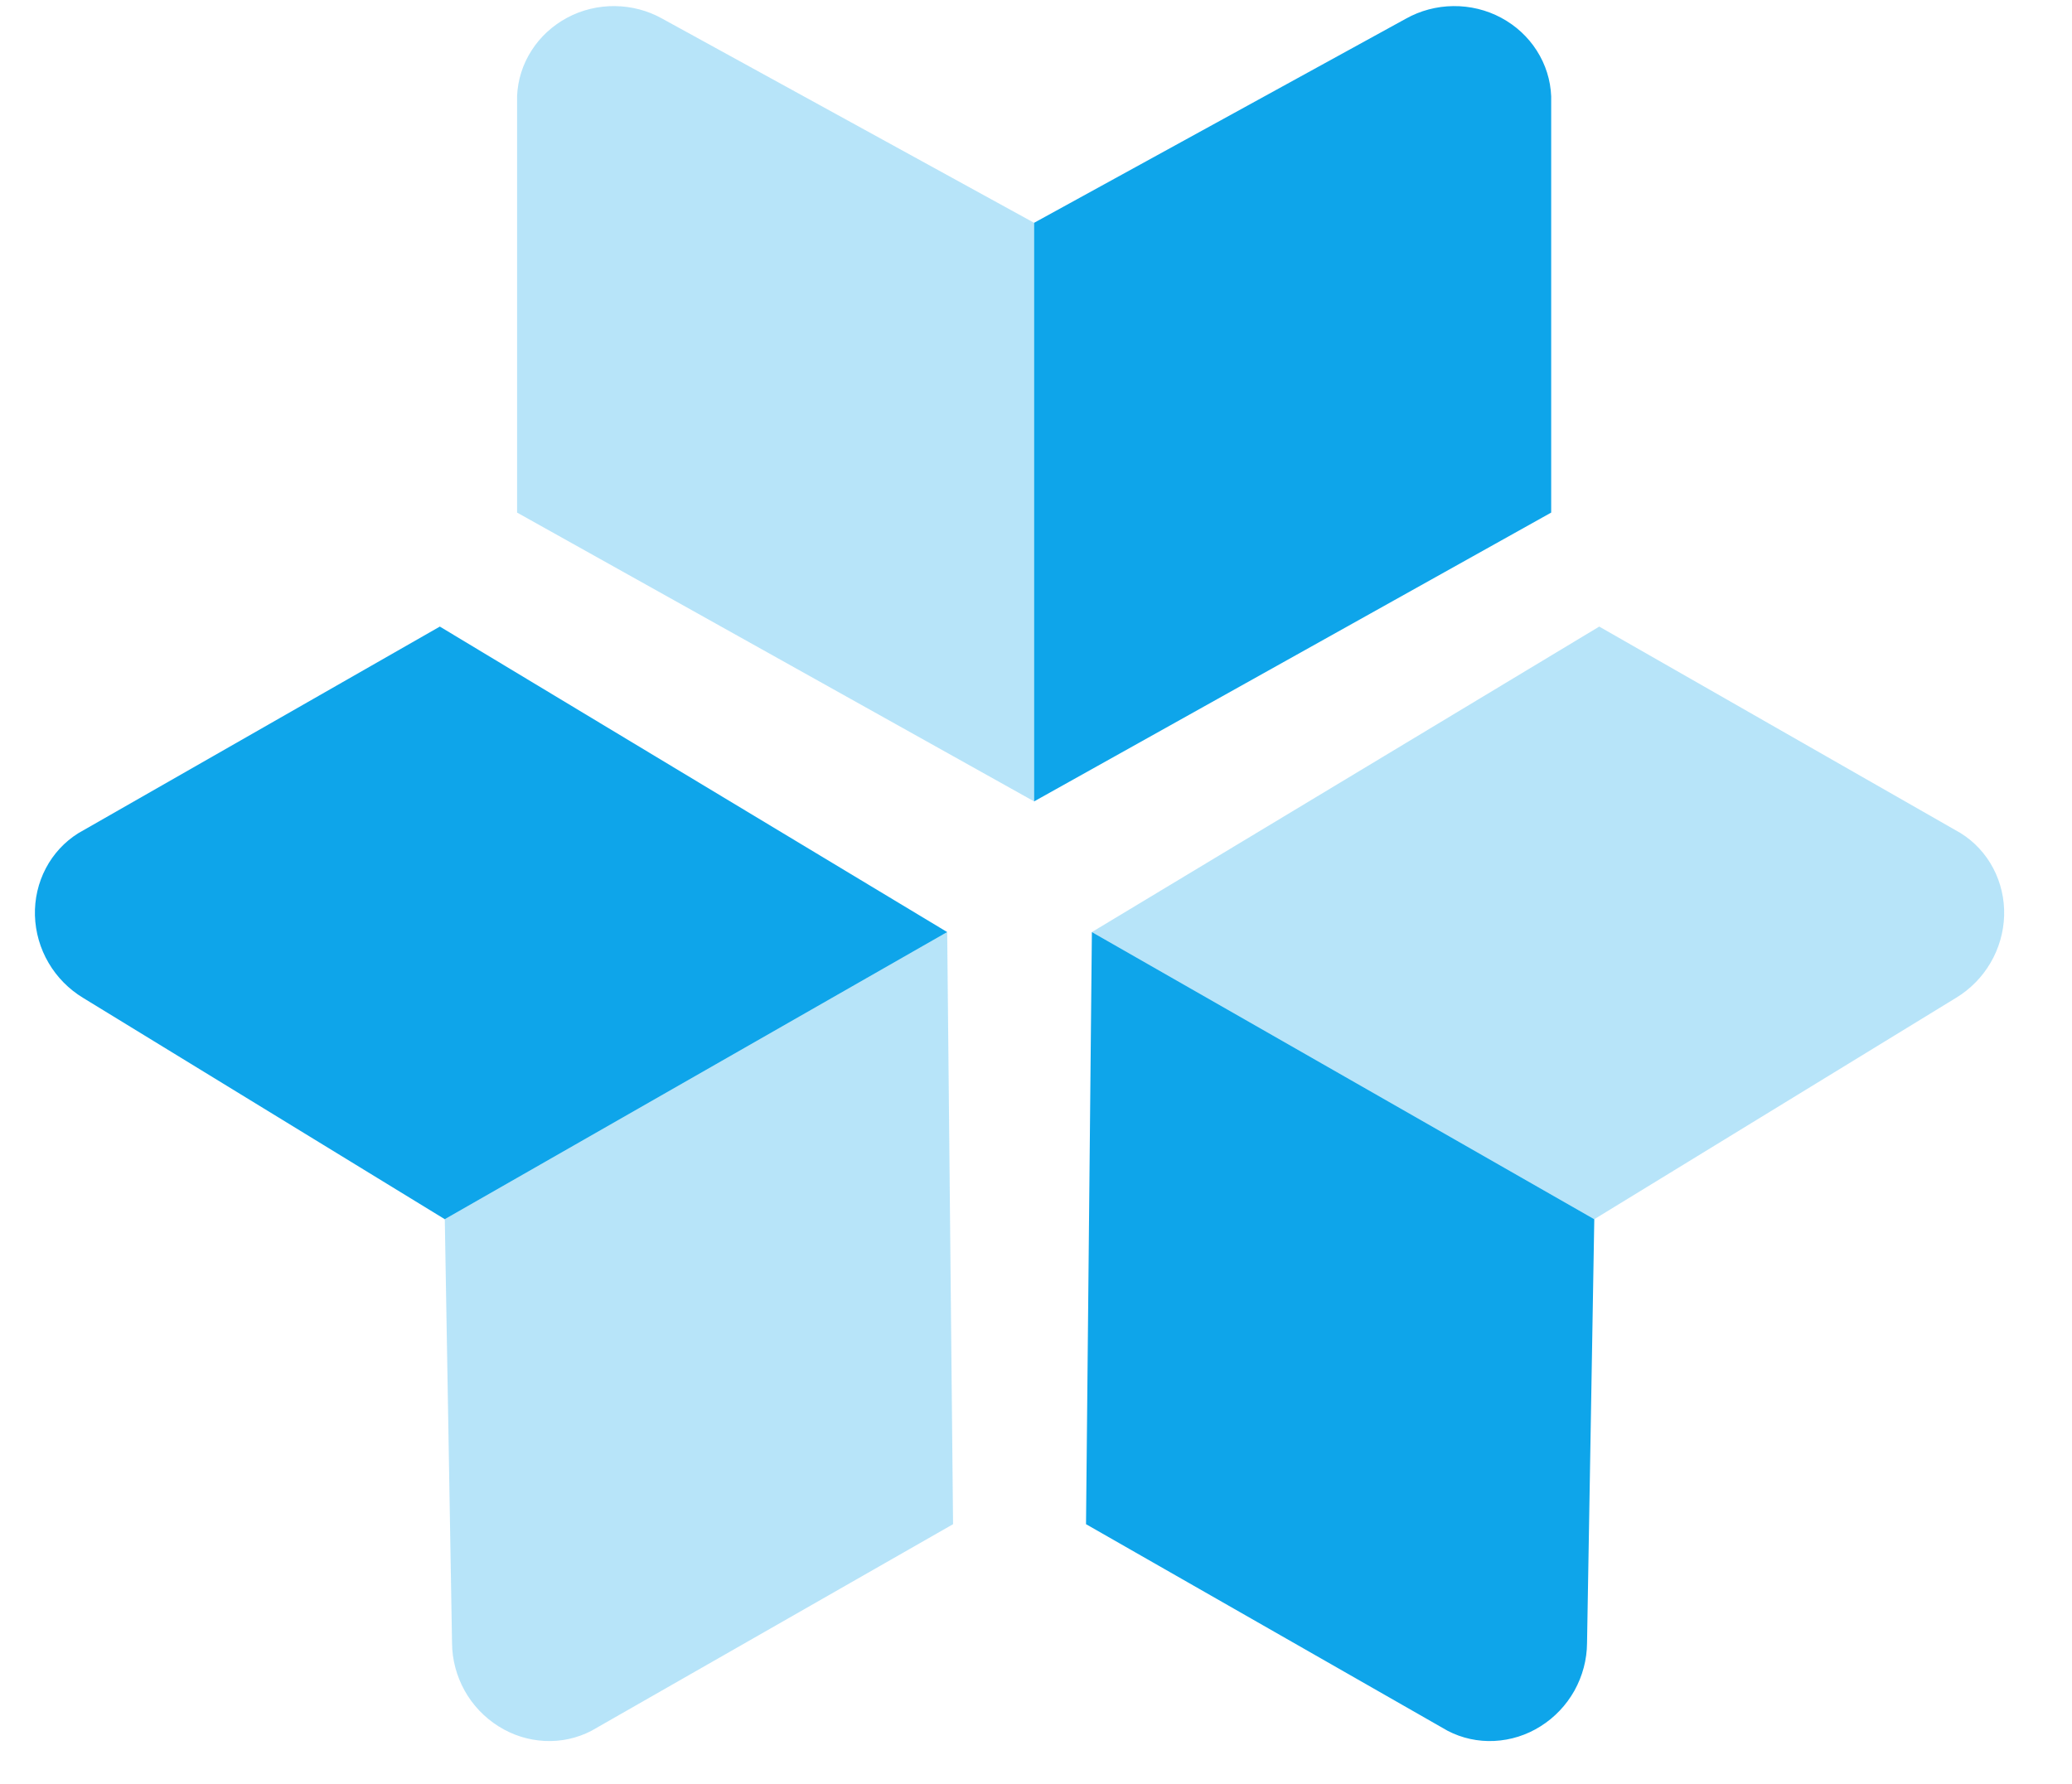
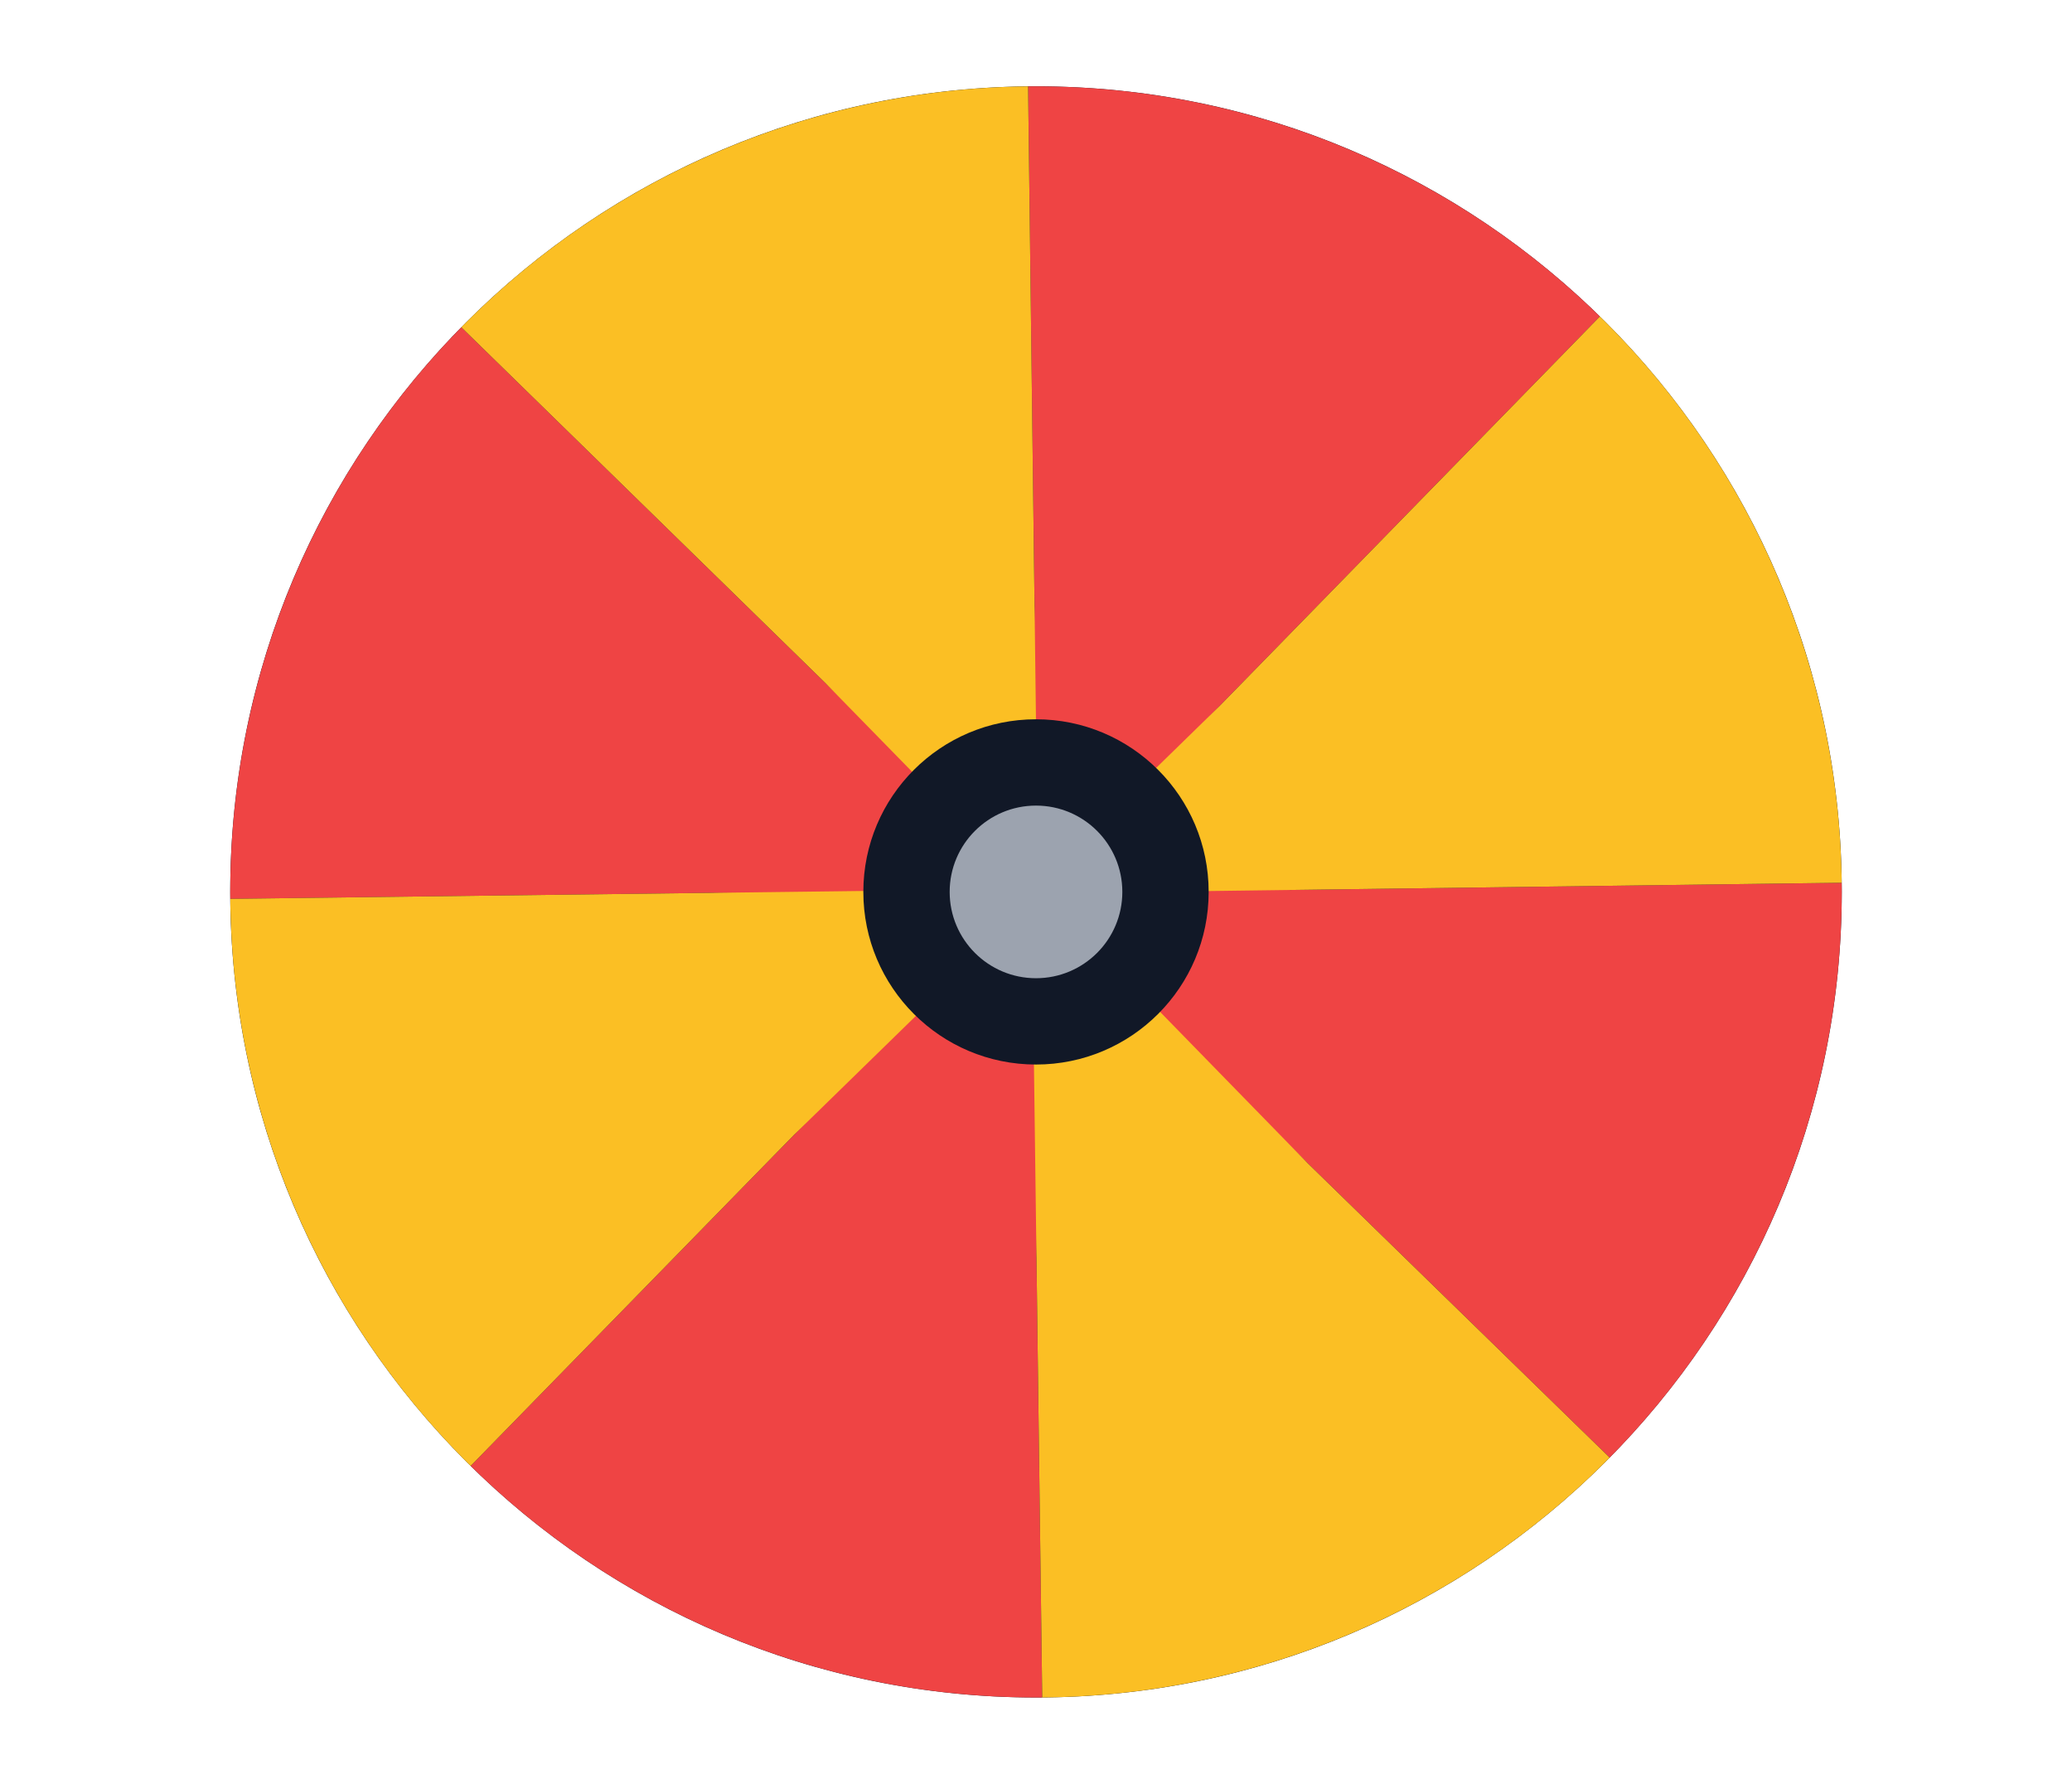
<svg xmlns="http://www.w3.org/2000/svg" width="36" height="31" viewBox="0 0 36 31" fill="none">
-   <path d="M26.951 1.673V8.908L17.967 13.927V3.872L24.426 0.325C24.677 0.184 24.961 0.109 25.251 0.106C25.541 0.103 25.827 0.172 26.081 0.308C26.335 0.444 26.549 0.641 26.701 0.88C26.854 1.119 26.94 1.392 26.951 1.673Z" fill="#0EA5EA" />
-   <path opacity="0.3" d="M8.984 1.673V8.908L17.967 13.927V3.872L11.508 0.325C11.258 0.184 10.973 0.109 10.683 0.106C10.393 0.103 10.107 0.172 9.854 0.308C9.6 0.444 9.386 0.641 9.234 0.88C9.081 1.119 8.995 1.392 8.984 1.673Z" fill="#0EA5EA" />
-   <path d="M25.151 30.078L18.869 26.488L18.971 16.198L27.7 21.188L27.574 28.555C27.572 28.843 27.496 29.127 27.355 29.381C27.213 29.634 27.011 29.847 26.767 30C26.524 30.154 26.247 30.241 25.963 30.255C25.68 30.269 25.4 30.208 25.151 30.078Z" fill="#0EA5EA" />
-   <path opacity="0.3" d="M34.068 14.48L27.786 10.889L18.971 16.198L27.7 21.188L33.985 17.341C34.231 17.192 34.438 16.983 34.584 16.733C34.731 16.483 34.812 16.2 34.821 15.912C34.829 15.624 34.764 15.341 34.632 15.09C34.5 14.839 34.306 14.629 34.068 14.48Z" fill="#0EA5EA" />
-   <path opacity="0.3" d="M10.277 30.078L16.559 26.488L16.457 16.198L7.728 21.188L7.854 28.555C7.856 28.843 7.932 29.127 8.073 29.381C8.214 29.634 8.417 29.847 8.661 30C8.904 30.154 9.181 30.241 9.464 30.255C9.748 30.269 10.028 30.208 10.277 30.078Z" fill="#0EA5EA" />
-   <path d="M1.36 14.48L7.642 10.889L16.457 16.198L7.728 21.188L1.443 17.341C1.197 17.192 0.99 16.983 0.844 16.733C0.697 16.483 0.616 16.2 0.607 15.912C0.599 15.624 0.664 15.341 0.796 15.09C0.928 14.839 1.122 14.629 1.36 14.48Z" fill="#0EA5EA" />
+   <circle cx="18" cy="15.5" r="14" fill="#111827" />
+   <circle cx="18" cy="15.5" r="7" fill="none" stroke="#EF4444" stroke-width="14" stroke-dasharray="5.49 5.49" />
+   <circle cx="18" cy="15.5" r="7" fill="none" stroke="#FBBF24" stroke-width="14" stroke-dasharray="5.49 5.49" stroke-dashoffset="5.49" />
+   <circle cx="18" cy="15.5" r="3" fill="#111827" />
+   <circle cx="18" cy="15.5" r="1.5" fill="#9CA3AF" />
</svg>
